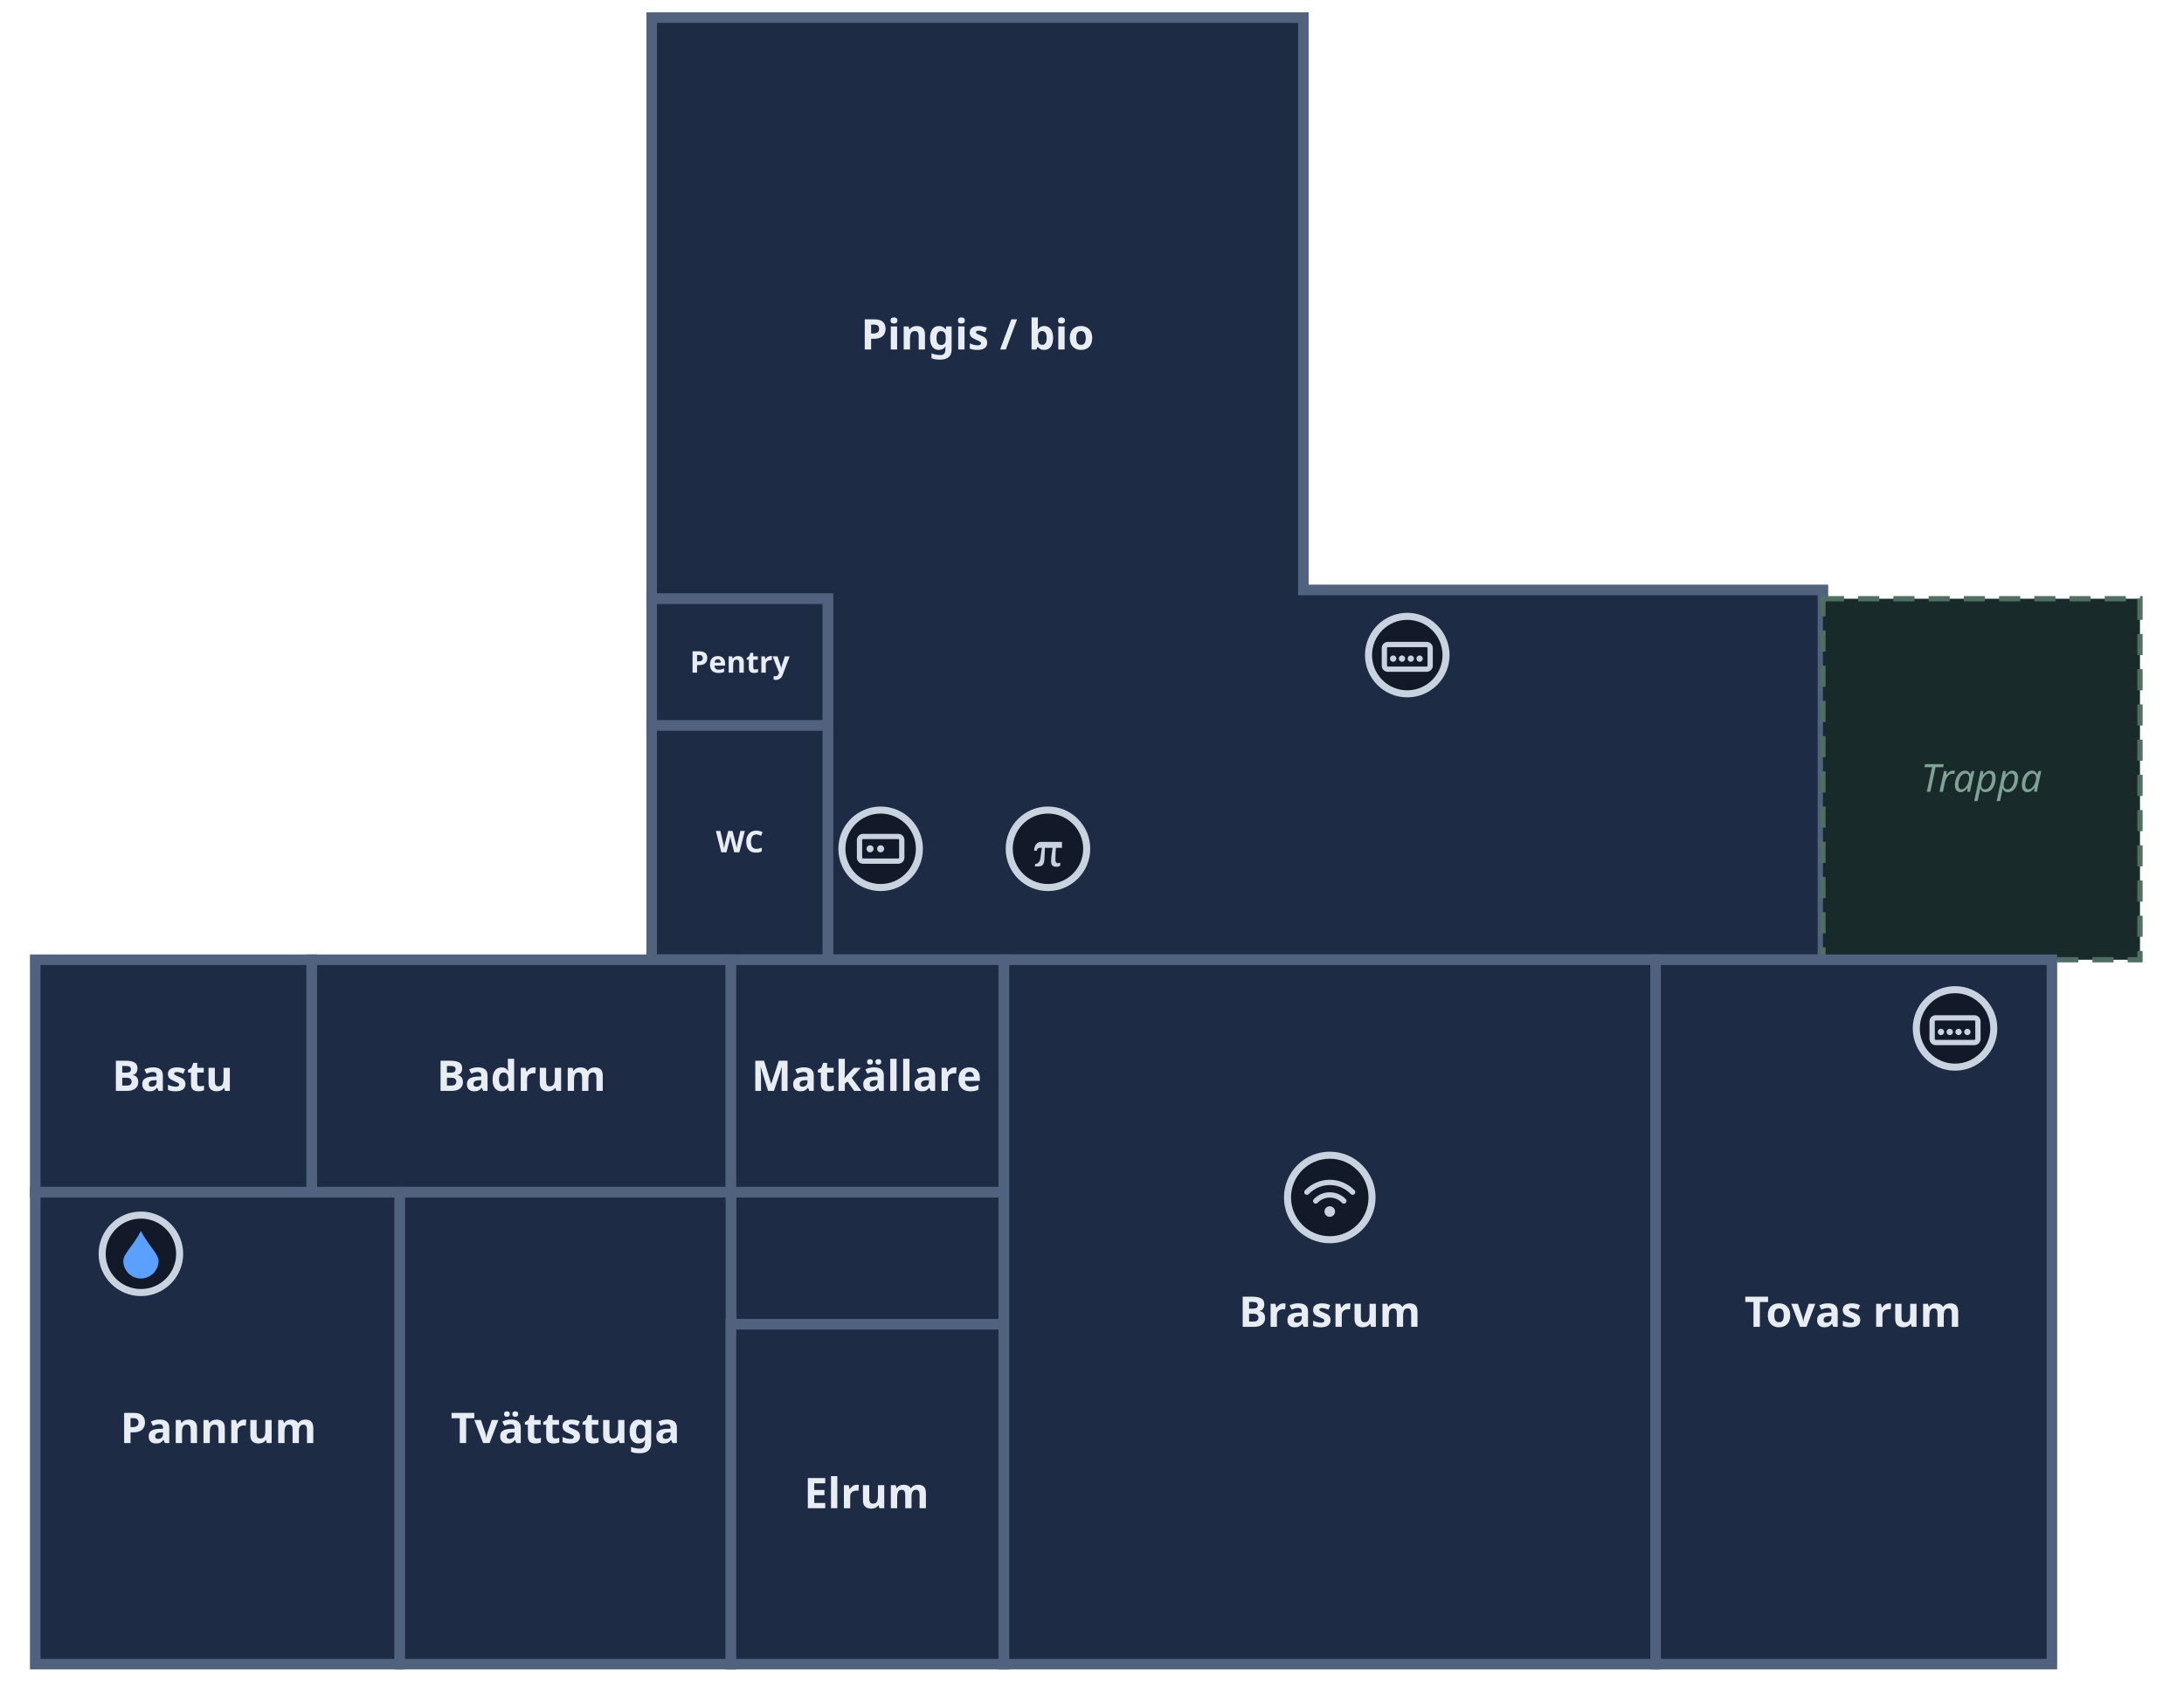
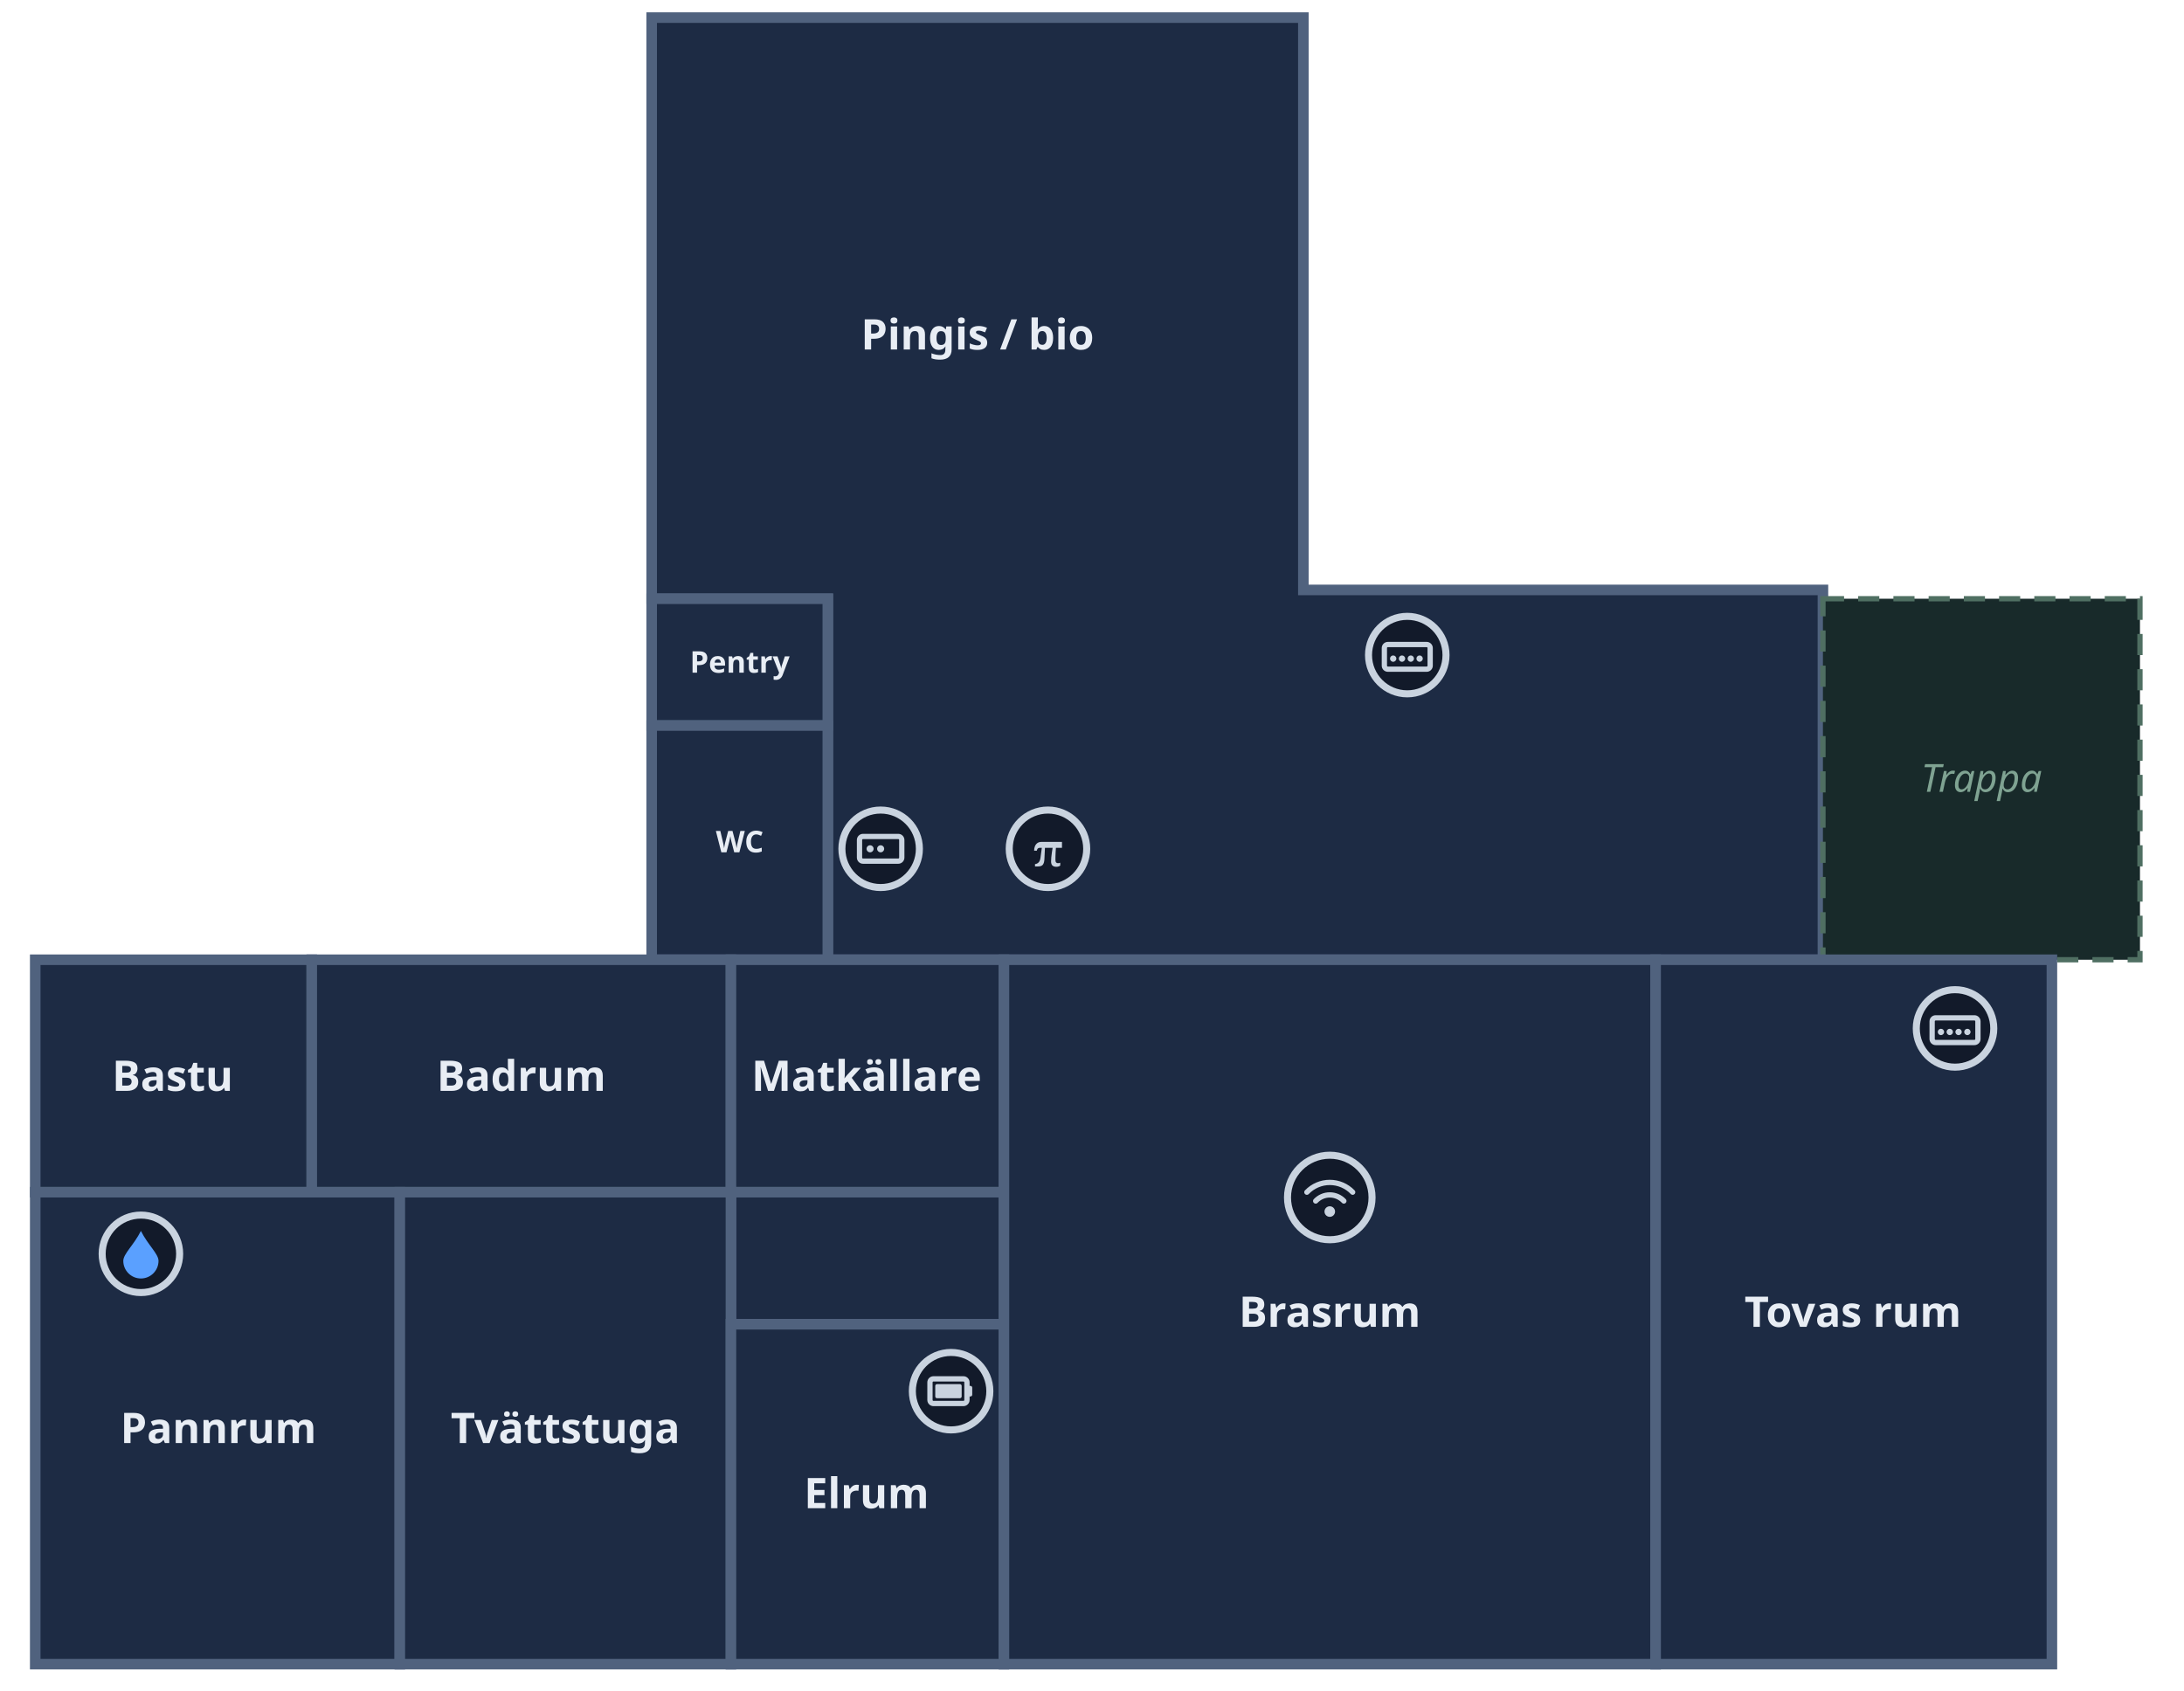
<svg xmlns="http://www.w3.org/2000/svg" viewBox="0 0 1240 960" width="1240" height="960">
  <style>
.room{fill:#1d2b44;stroke:#50627e;stroke-width:6}
.outdoor{fill:#182a2a;stroke:#4f6f62;stroke-width:3;stroke-dasharray:12 8}
.label{font:600 24px sans-serif;fill:#e8edf4;text-anchor:middle;dominant-baseline:middle;pointer-events:none}
.outdoor-label{font:italic 22px sans-serif;fill:#7fa392}
.small{font-size:17px}
.motion{fill:none;stroke:none;pointer-events:none}
.ap circle{fill:#121a2a;stroke:#c9d3df;stroke-width:4}
.ap circle.dot{fill:#c9d3df;stroke:none}
.ap path{fill:none;stroke:#c9d3df;stroke-width:3;stroke-linecap:round}
.small-value{font-size:20px}
.device circle{fill:#121a2a;stroke:#c9d3df;stroke-width:4}
.device rect{fill:none;stroke:#c9d3df;stroke-width:3}
.device circle.dot{fill:#c9d3df;stroke:none}
+ .device rect.solid{fill:#c9d3df;stroke:none}
.device .glyph{font:700 26px serif;fill:#c9d3df;text-anchor:middle;dominant-baseline:middle}
.device path.fill{fill:#5aa0ff}
.value{font:500 22px sans-serif;fill:#9aa7b8;text-anchor:middle;dominant-baseline:middle;pointer-events:none}
</style>
  <polygon id="pingisrummet" class="room" points="370,10 740,10 740,335 1035,335 1035,545 470,545 470,340 370,340" />
  <polygon id="pentry" class="room" points="370,340 470,340 470,412 370,412" />
  <polygon id="toalett_pingisrum" class="room" points="370,412 470,412 470,545 370,545" />
  <polygon id="trappa" class="outdoor" points="1035,340 1215,340 1215,545 1035,545" />
  <polygon id="bastun" class="room" points="20,545 177,545 177,677 20,677" />
  <polygon id="badrum_kallare" class="room" points="177,545 415,545 415,677 177,677" />
  <polygon id="matkallare" class="room" points="415,545 570,545 570,677 415,677" />
  <polygon id="korridor" class="room" points="415,677 570,677 570,752 415,752" />
  <polygon id="pannrum" class="room" points="20,677 227,677 227,945 20,945" />
  <polygon id="tvattstuga" class="room" points="227,677 415,677 415,945 227,945" />
  <polygon id="elrum" class="room" points="415,752 570,752 570,945 415,945" />
  <polygon id="familjerum" class="room" points="570,545 940,545 940,945 570,945" />
  <polygon id="tovas_rum" class="room" points="940,545 1165,545 1165,945 940,945" />
  <polygon id="pingisrummet_motion" class="motion" points="370,10 740,10 740,335 1035,335 1035,545 470,545 470,340 370,340" />
  <polygon id="pentry_motion" class="motion" points="370,340 470,340 470,412 370,412" />
  <polygon id="toalett_pingisrum_motion" class="motion" points="370,412 470,412 470,545 370,545" />
  <polygon id="bastun_motion" class="motion" points="20,545 177,545 177,677 20,677" />
  <polygon id="badrum_kallare_motion" class="motion" points="177,545 415,545 415,677 177,677" />
  <polygon id="matkallare_motion" class="motion" points="415,545 570,545 570,677 415,677" />
  <polygon id="korridor_motion" class="motion" points="415,677 570,677 570,752 415,752" />
  <polygon id="pannrum_motion" class="motion" points="20,677 227,677 227,945 20,945" />
  <polygon id="tvattstuga_motion" class="motion" points="227,677 415,677 415,945 227,945" />
  <polygon id="elrum_motion" class="motion" points="415,752 570,752 570,945 415,945" />
  <polygon id="familjerum_motion" class="motion" points="570,545 940,545 940,945 570,945" />
  <polygon id="tovas_rum_motion" class="motion" points="940,545 1165,545 1165,945 940,945" />
  <text id="pingisrummet_label" class="label" x="555" y="190">Pingis / bio</text>
  <text id="pingisrummet_temp" class="value" x="555" y="224" />
  <text id="pentry_label" class="label small" x="420" y="376">Pentry</text>
  <text id="pentry_temp" class="value" x="420" y="410" />
  <text id="toalett_pingisrum_label" class="label small" x="420" y="478">WC</text>
  <text id="toalett_pingisrum_temp" class="value" x="420" y="512" />
  <text id="trappa_label" class="label outdoor-label" x="1125" y="442">Trappa</text>
  <text id="bastun_label" class="label" x="98" y="611">Bastu</text>
  <text id="bastun_temp" class="value" x="98" y="645" />
  <text id="badrum_kallare_label" class="label" x="296" y="611">Badrum</text>
  <text id="badrum_kallare_temp" class="value" x="296" y="645" />
  <text id="matkallare_label" class="label" x="492" y="611">Matkällare</text>
  <text id="matkallare_temp" class="value" x="492" y="645" />
  <text id="pannrum_label" class="label" x="124" y="811">Pannrum</text>
  <text id="pannrum_temp" class="value" x="124" y="845" />
  <text id="tvattstuga_label" class="label" x="321" y="811">Tvättstuga</text>
  <text id="tvattstuga_temp" class="value" x="321" y="845" />
  <text id="elrum_label" class="label" x="492" y="848">Elrum</text>
  <text id="elrum_temp" class="value" x="492" y="882" />
  <text id="familjerum_label" class="label" x="755" y="745">Brasrum</text>
  <text id="familjerum_temp" class="value" x="755" y="779" />
  <text id="tovas_rum_label" class="label" x="1052" y="745">Tovas rum</text>
  <text id="tovas_rum_temp" class="value" x="1052" y="779" />
  <g id="ap_u6_lite" class="ap">
    <circle cx="755" cy="680" r="24" />
    <path d="M742,677 a18,18 0 0 1 26,0 M747,682 a11,11 0 0 1 16,0" />
    <circle class="dot" cx="755" cy="688" r="3" />
  </g>
  <text id="ap_u6_lite_clients" class="value small-value" x="755" y="720" />
  <g id="udm" class="device">
    <circle cx="500" cy="482" r="22" />
    <rect x="488" y="475" width="24" height="14" rx="2" />
    <circle class="dot" cx="494" cy="482" r="2" />
    <circle class="dot" cx="500" cy="482" r="2" />
  </g>
  <text id="udm_value" class="value small-value" x="500" y="520" />
  <g id="raspberry_pi" class="device">
    <circle cx="595" cy="482" r="22" />
    <text class="glyph" x="595" y="483">π</text>
  </g>
  <text id="raspberry_pi_value" class="value small-value" x="595" y="520" />
  <g id="vattenmatare" class="device">
    <circle cx="80" cy="712" r="22" />
    <path class="fill" d="M80,699 C84,707 90,712 90,716 a10,10 0 0 1 -20,0 C70,712 76,707 80,699 z" />
  </g>
  <text id="vattenmatare_value" class="value small-value" x="80" y="750" />
  <g id="usw_lite_8_poe_pingis" class="device">
    <circle cx="799" cy="372" r="22" />
    <rect x="786" y="366" width="26" height="14" rx="2" />
    <circle class="dot" cx="791" cy="374" r="1.8" />
    <circle class="dot" cx="796" cy="374" r="1.8" />
    <circle class="dot" cx="801" cy="374" r="1.8" />
    <circle class="dot" cx="806" cy="374" r="1.8" />
  </g>
  <text id="usw_lite_8_poe_pingis_value" class="value small-value" x="799" y="410" />
  <g id="us_8_60w" class="device">
    <circle cx="1110" cy="584" r="22" />
    <rect x="1097" y="578" width="26" height="14" rx="2" />
    <circle class="dot" cx="1102" cy="586" r="1.8" />
    <circle class="dot" cx="1107" cy="586" r="1.8" />
    <circle class="dot" cx="1112" cy="586" r="1.8" />
    <circle class="dot" cx="1117" cy="586" r="1.8" />
  </g>
  <text id="us_8_60w_value" class="value small-value" x="1110" y="622" />
+   <g id="hembatteri" class="device">
+     <circle cx="540" cy="790" r="22" />
+     <rect x="528" y="783" width="21" height="14" rx="2" />
+     <rect class="solid" x="549" y="787" width="3" height="6" rx="1" />
+     <rect class="solid" x="531" y="786" width="15" height="8" rx="1" />
+   </g>
+   <text id="hembatteri_value" class="value small-value" x="540" y="828" />
</svg>
